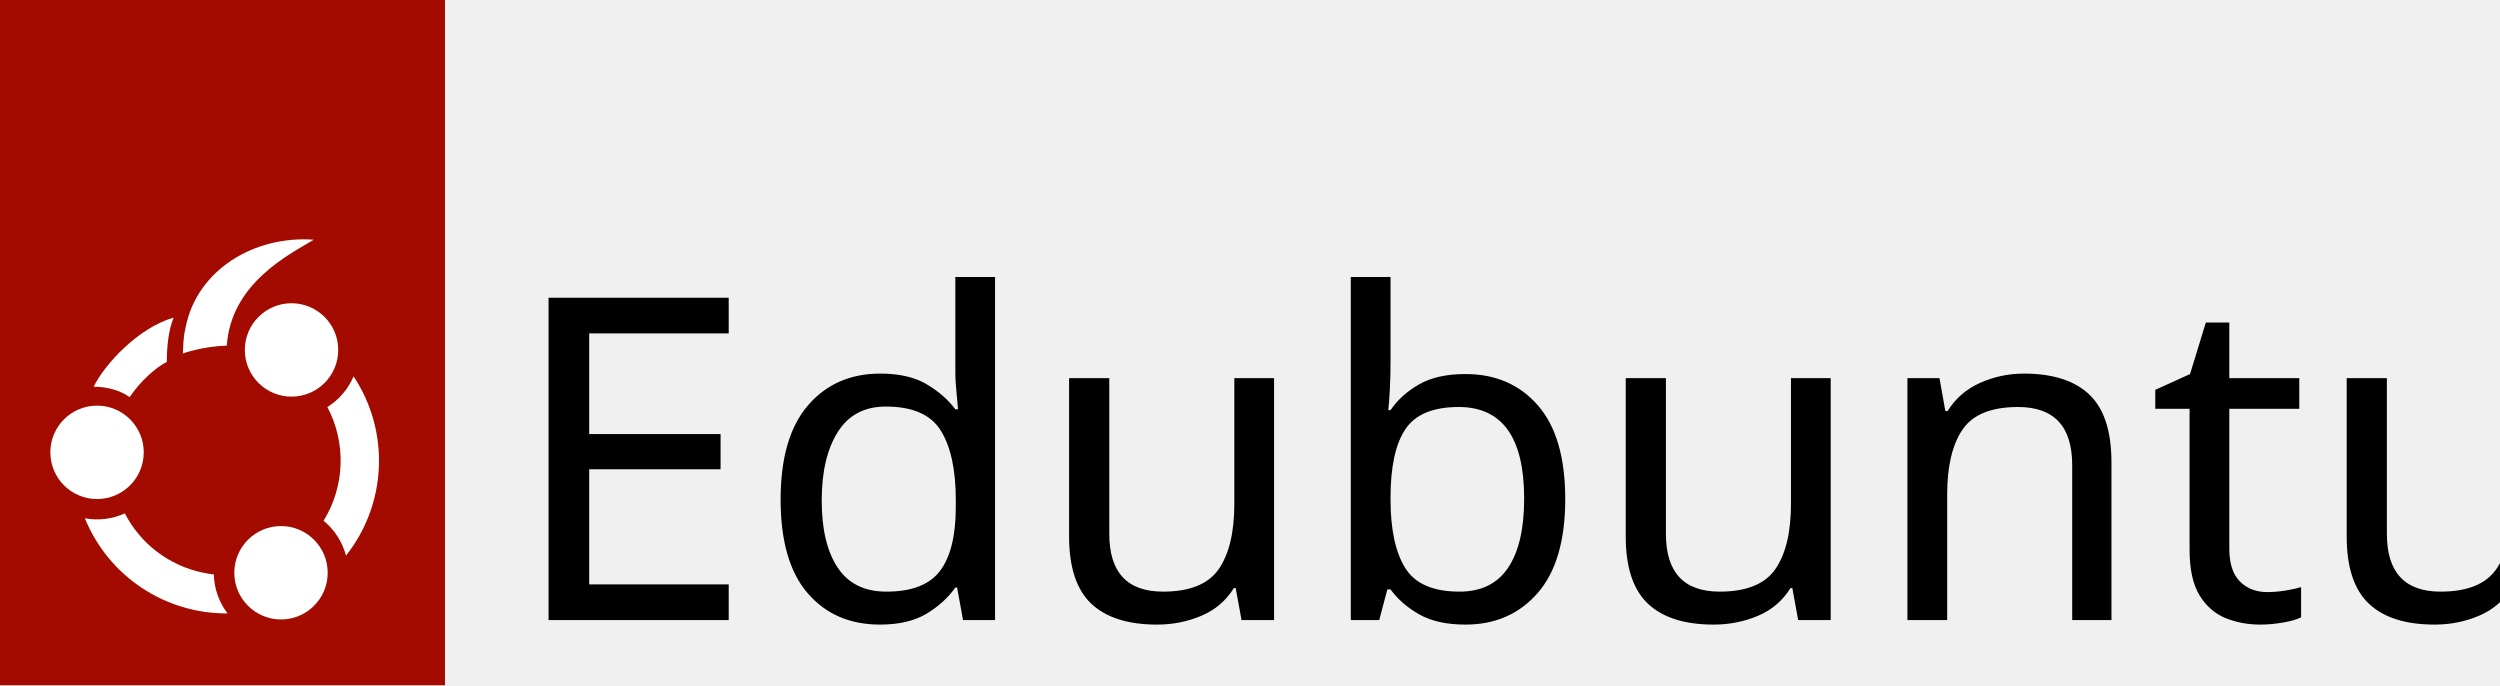
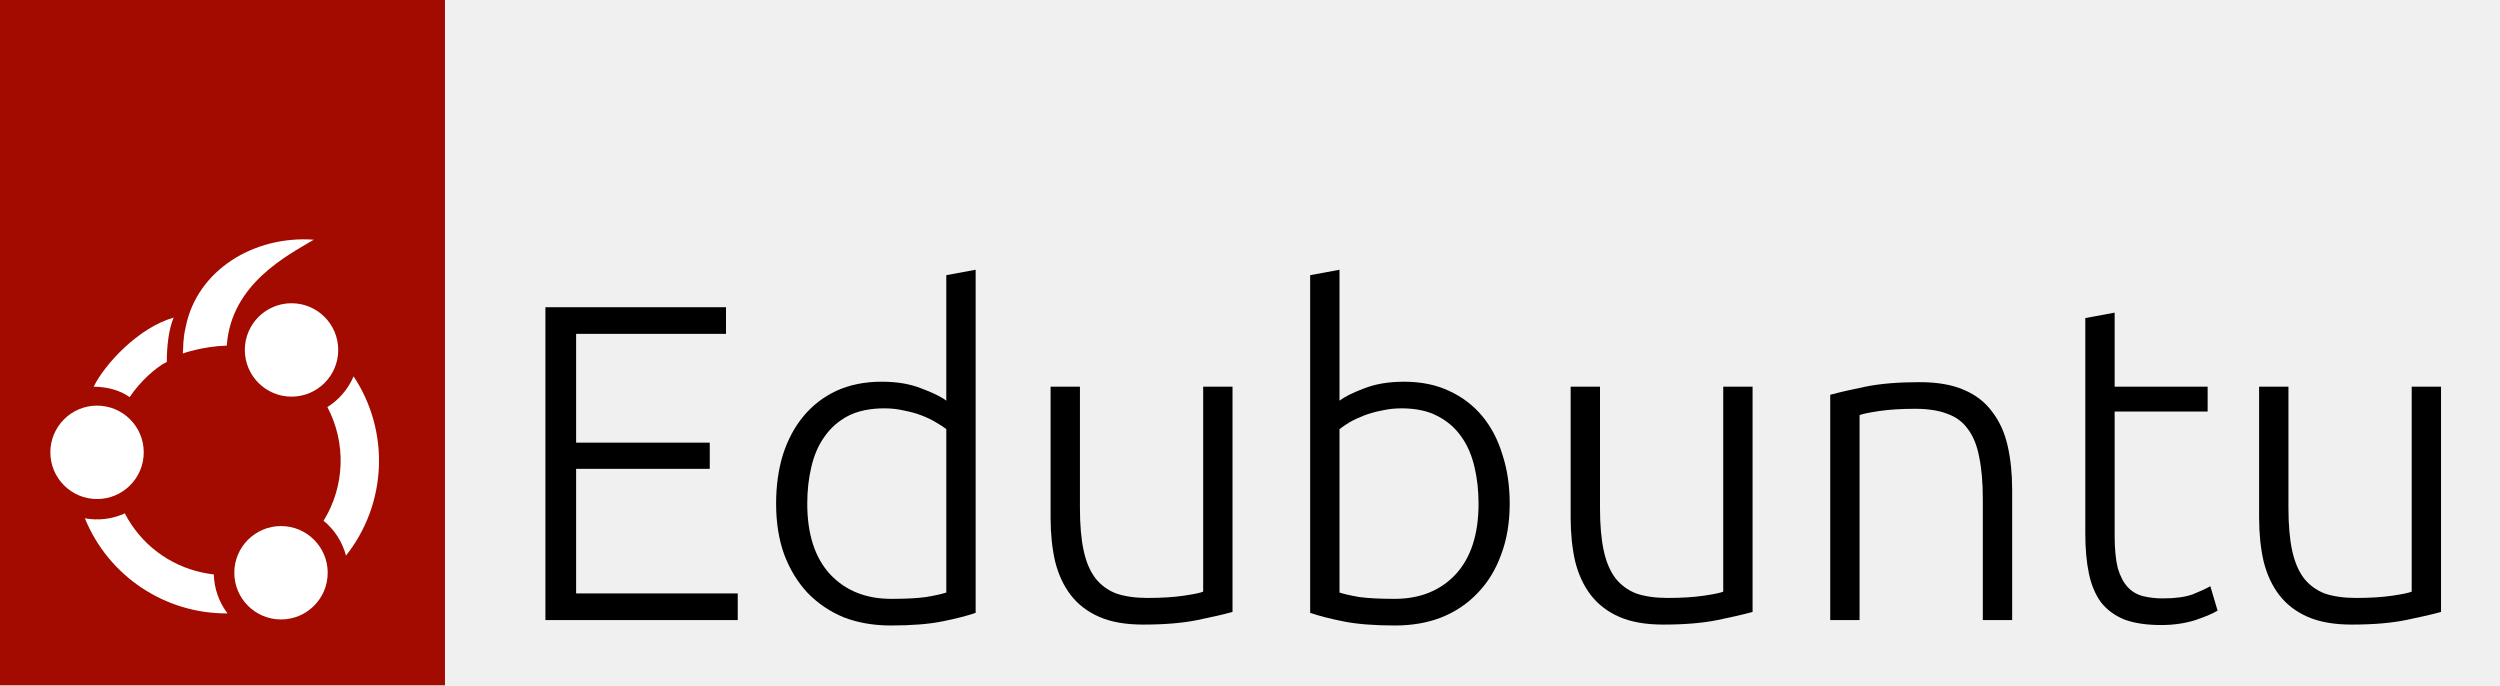
<svg xmlns="http://www.w3.org/2000/svg" id="Layer_1" data-name="Layer 1" viewBox="0 0 1314.297 360.27" version="1.1" width="1314.297" height="360.27">
  <defs id="defs4">
    <style id="style2">.cls-1{fill:#e95420;}.cls-2{fill:#fff;}.cls-3{fill:#111;}</style>
  </defs>
  <rect class="cls-1" width="233.93" height="360.27" id="rect6" style="fill:#a30b00;fill-opacity:1" x="0" y="0" />
  <circle class="cls-2" cx="51.02" cy="237.8" r="24.55" id="circle8" />
  <circle class="cls-2" cx="153.26" cy="183.97" r="24.55" id="circle10" />
  <path class="cls-2" d="m 106.39,301 a 59.81,59.81 0 0 1 -40.77,-31.1 35.3,35.3 0 0 1 -21,2.58 80.36,80.36 0 0 0 75,50 35.14,35.14 0 0 1 -7.21,-20.48 60.85,60.85 0 0 1 -6.02,-1 z" id="path12" />
  <circle class="cls-2" cx="147.73" cy="301.11" r="24.55" id="circle14" />
  <path class="cls-2" d="m 181.89,292.1 a 80.32,80.32 0 0 0 4,-94.24 35.44,35.44 0 0 1 -13.78,16.14 60.23,60.23 0 0 1 -2,59.78 35.17,35.17 0 0 1 11.78,18.32 z" id="path16" />
  <path class="cls-2" d="m 49.259,203.297 c 0.652,0.003 -0.662,0 0,0 6.91,0.006 14.052,1.902 18.891,5.491 5.626,-8.44 14.038,-15.849 19.559,-18.54 -0.049,-7.819 0.929,-17.098 3.593,-23.287 -18.747,5.356 -36.444,24.777 -42.043,36.336 z" id="path18" style="display:inline;stroke-width:1.003" />
  <path class="cls-2" d="m 97.262,173.71 c 0,0 -0.862,2.456 -1.125,12.111 0,0 10.073,-3.696 23.082,-4.136 2.288,-32.61 32.206,-47.537 45.741,-55.67 0,0 -15.725,20.345 0,0 -31.607,-2.259 -61.286,16.093 -67.284,45.651 z" id="path9434" style="stroke-width:1.228" />
-   <text xml:space="preserve" style="font-style:normal;font-weight:normal;font-size:40px;line-height:1.25;font-family:sans-serif;display:inline;fill:#000000;fill-opacity:1;stroke:none" x="265.379" y="325.983" id="text18569">
-     <tspan id="tspan18567" x="265.379" y="325.983" style="font-style:normal;font-variant:normal;font-weight:300;font-stretch:normal;font-size:237.333px;font-family:Ubuntu;-inkscape-font-specification:'Ubuntu, Light';font-variant-ligatures:normal;font-variant-caps:normal;font-variant-numeric:normal;font-variant-east-asian:normal">Edubuntu</tspan>
-   </text>
+   <g aria-label="Edubuntu" id="text18569" style="font-size:40px;line-height:1.25;display:inline">
+     <path d="M 286.739,325.983 V 161.511 h 94.933 v 14.003 h -78.795 v 57.197 h 70.251 v 13.765 h -70.251 v 65.504 h 84.965 v 14.003 z" style="font-weight:300;font-size:237.333px;font-family:Ubuntu;-inkscape-font-specification:'Ubuntu, Light'" id="path911" />
+     <path d="m 512.917,322.185 q -6.883,2.373 -17.563,4.509 -10.68,2.136 -27.056,2.136 -13.528,0 -24.683,-4.272 -10.917,-4.509 -18.987,-12.816 -7.832,-8.307 -12.341,-20.173 -4.272,-11.867 -4.272,-26.819 0,-14.003 3.56,-25.632 3.797,-11.867 10.917,-20.411 7.12,-8.544 17.325,-13.291 10.443,-4.747 23.733,-4.747 12.104,0 20.885,3.56 9.019,3.323 13.053,6.408 v -65.979 l 15.427,-2.848 z M 497.49,225.591 q -2.136,-1.661 -5.459,-3.56 -3.085,-1.899 -7.357,-3.56 -4.272,-1.661 -9.256,-2.611 -4.984,-1.187 -10.443,-1.187 -11.392,0 -19.224,4.035 -7.595,4.035 -12.341,10.917 -4.747,6.645 -6.883,15.901 -2.136,9.019 -2.136,19.224 0,24.208 12.104,37.261 12.104,12.816 32.04,12.816 11.392,0 18.275,-0.949 7.12,-1.187 10.68,-2.373 z" style="font-weight:300;font-size:237.333px;font-family:Ubuntu;-inkscape-font-specification:'Ubuntu, Light'" id="path913" />
+     <path d="m 647.959,321.711 q -6.883,1.899 -18.512,4.272 -11.629,2.373 -28.48,2.373 -13.765,0 -23.021,-4.035 -9.256,-4.035 -14.952,-11.392 -5.696,-7.357 -8.307,-17.8 -2.373,-10.443 -2.373,-23.021 v -68.827 h 15.427 v 63.843 q 0,13.053 1.899,22.072 1.899,9.019 6.171,14.715 4.272,5.459 10.917,8.069 6.883,2.373 16.613,2.373 10.917,0 18.987,-1.187 8.069,-1.187 10.205,-2.136 V 203.282 h 15.427 z" style="font-weight:300;font-size:237.333px;font-family:Ubuntu;-inkscape-font-specification:'Ubuntu, Light'" id="path915" />
+     <path d="m 704.206,210.639 q 4.035,-3.085 12.816,-6.408 9.019,-3.56 21.123,-3.56 13.291,0 23.496,4.747 10.443,4.747 17.563,13.291 7.12,8.544 10.68,20.411 3.797,11.629 3.797,25.632 0,14.952 -4.509,26.819 -4.272,11.867 -12.341,20.173 -7.832,8.307 -18.987,12.816 -10.917,4.272 -24.445,4.272 -16.376,0 -27.056,-2.136 -10.68,-2.136 -17.563,-4.509 V 144.66 l 15.427,-2.848 z m 0,100.867 q 3.56,1.187 10.443,2.373 7.12,0.949 18.512,0.949 19.936,0 32.04,-12.816 12.104,-13.053 12.104,-37.261 0,-10.205 -2.136,-19.224 -2.136,-9.256 -6.883,-15.901 -4.747,-6.883 -12.579,-10.917 -7.595,-4.035 -18.987,-4.035 -5.459,0 -10.443,1.187 -4.984,0.949 -9.256,2.611 -4.272,1.661 -7.595,3.56 -3.085,1.899 -5.221,3.56 z" style="font-weight:300;font-size:237.333px;font-family:Ubuntu;-inkscape-font-specification:'Ubuntu, Light'" id="path917" />
+     <path d="m 921.366,321.711 q -6.883,1.899 -18.512,4.272 -11.629,2.373 -28.48,2.373 -13.765,0 -23.021,-4.035 -9.256,-4.035 -14.952,-11.392 -5.696,-7.357 -8.307,-17.8 -2.373,-10.443 -2.373,-23.021 v -68.827 h 15.427 v 63.843 q 0,13.053 1.899,22.072 1.899,9.019 6.171,14.715 4.272,5.459 10.917,8.069 6.883,2.373 16.613,2.373 10.917,0 18.987,-1.187 8.069,-1.187 10.205,-2.136 V 203.282 h 15.427 z" style="font-weight:300;font-size:237.333px;font-family:Ubuntu;-inkscape-font-specification:'Ubuntu, Light'" id="path919" />
+     <path d="m 962.186,207.554 q 6.883,-1.899 18.512,-4.272 11.629,-2.373 28.48,-2.373 14.003,0 23.259,4.035 9.493,4.035 14.952,11.629 5.696,7.357 8.069,17.8 2.373,10.443 2.373,23.021 v 68.589 h -15.427 v -63.605 q 0,-13.053 -1.899,-22.072 -1.661,-9.019 -5.933,-14.715 -4.035,-5.696 -10.917,-8.069 -6.645,-2.611 -16.851,-2.611 -10.917,0 -18.987,1.187 -7.832,1.187 -10.205,2.136 v 107.749 h -15.427 z" style="font-weight:300;font-size:237.333px;font-family:Ubuntu;-inkscape-font-specification:'Ubuntu, Light'" id="path921" />
+     <path d="m 1111.706,203.282 h 48.891 v 13.053 h -48.891 v 65.267 q 0,10.443 1.661,17.088 1.899,6.408 5.221,9.968 3.323,3.56 8.069,4.747 4.747,1.187 10.443,1.187 9.731,0 15.664,-2.136 5.933,-2.373 9.256,-4.272 l 3.797,12.816 q -3.323,2.136 -11.629,4.984 -8.307,2.611 -18.037,2.611 -11.392,0 -19.224,-2.848 -7.595,-3.085 -12.341,-9.019 -4.509,-6.171 -6.408,-15.189 -1.899,-9.019 -1.899,-21.36 v -112.971 l 15.427,-2.848 z" style="font-weight:300;font-size:237.333px;font-family:Ubuntu;-inkscape-font-specification:'Ubuntu, Light'" id="path923" />
+     <path d="m 1283.297,321.711 q -6.883,1.899 -18.512,4.272 -11.629,2.373 -28.48,2.373 -13.765,0 -23.021,-4.035 -9.256,-4.035 -14.952,-11.392 -5.696,-7.357 -8.307,-17.8 -2.373,-10.443 -2.373,-23.021 v -68.827 h 15.427 v 63.843 q 0,13.053 1.899,22.072 1.899,9.019 6.171,14.715 4.272,5.459 10.917,8.069 6.883,2.373 16.613,2.373 10.917,0 18.987,-1.187 8.069,-1.187 10.205,-2.136 V 203.282 h 15.427 z" style="font-weight:300;font-size:237.333px;font-family:Ubuntu;-inkscape-font-specification:'Ubuntu, Light'" id="path925" />
+   </g>
</svg>
